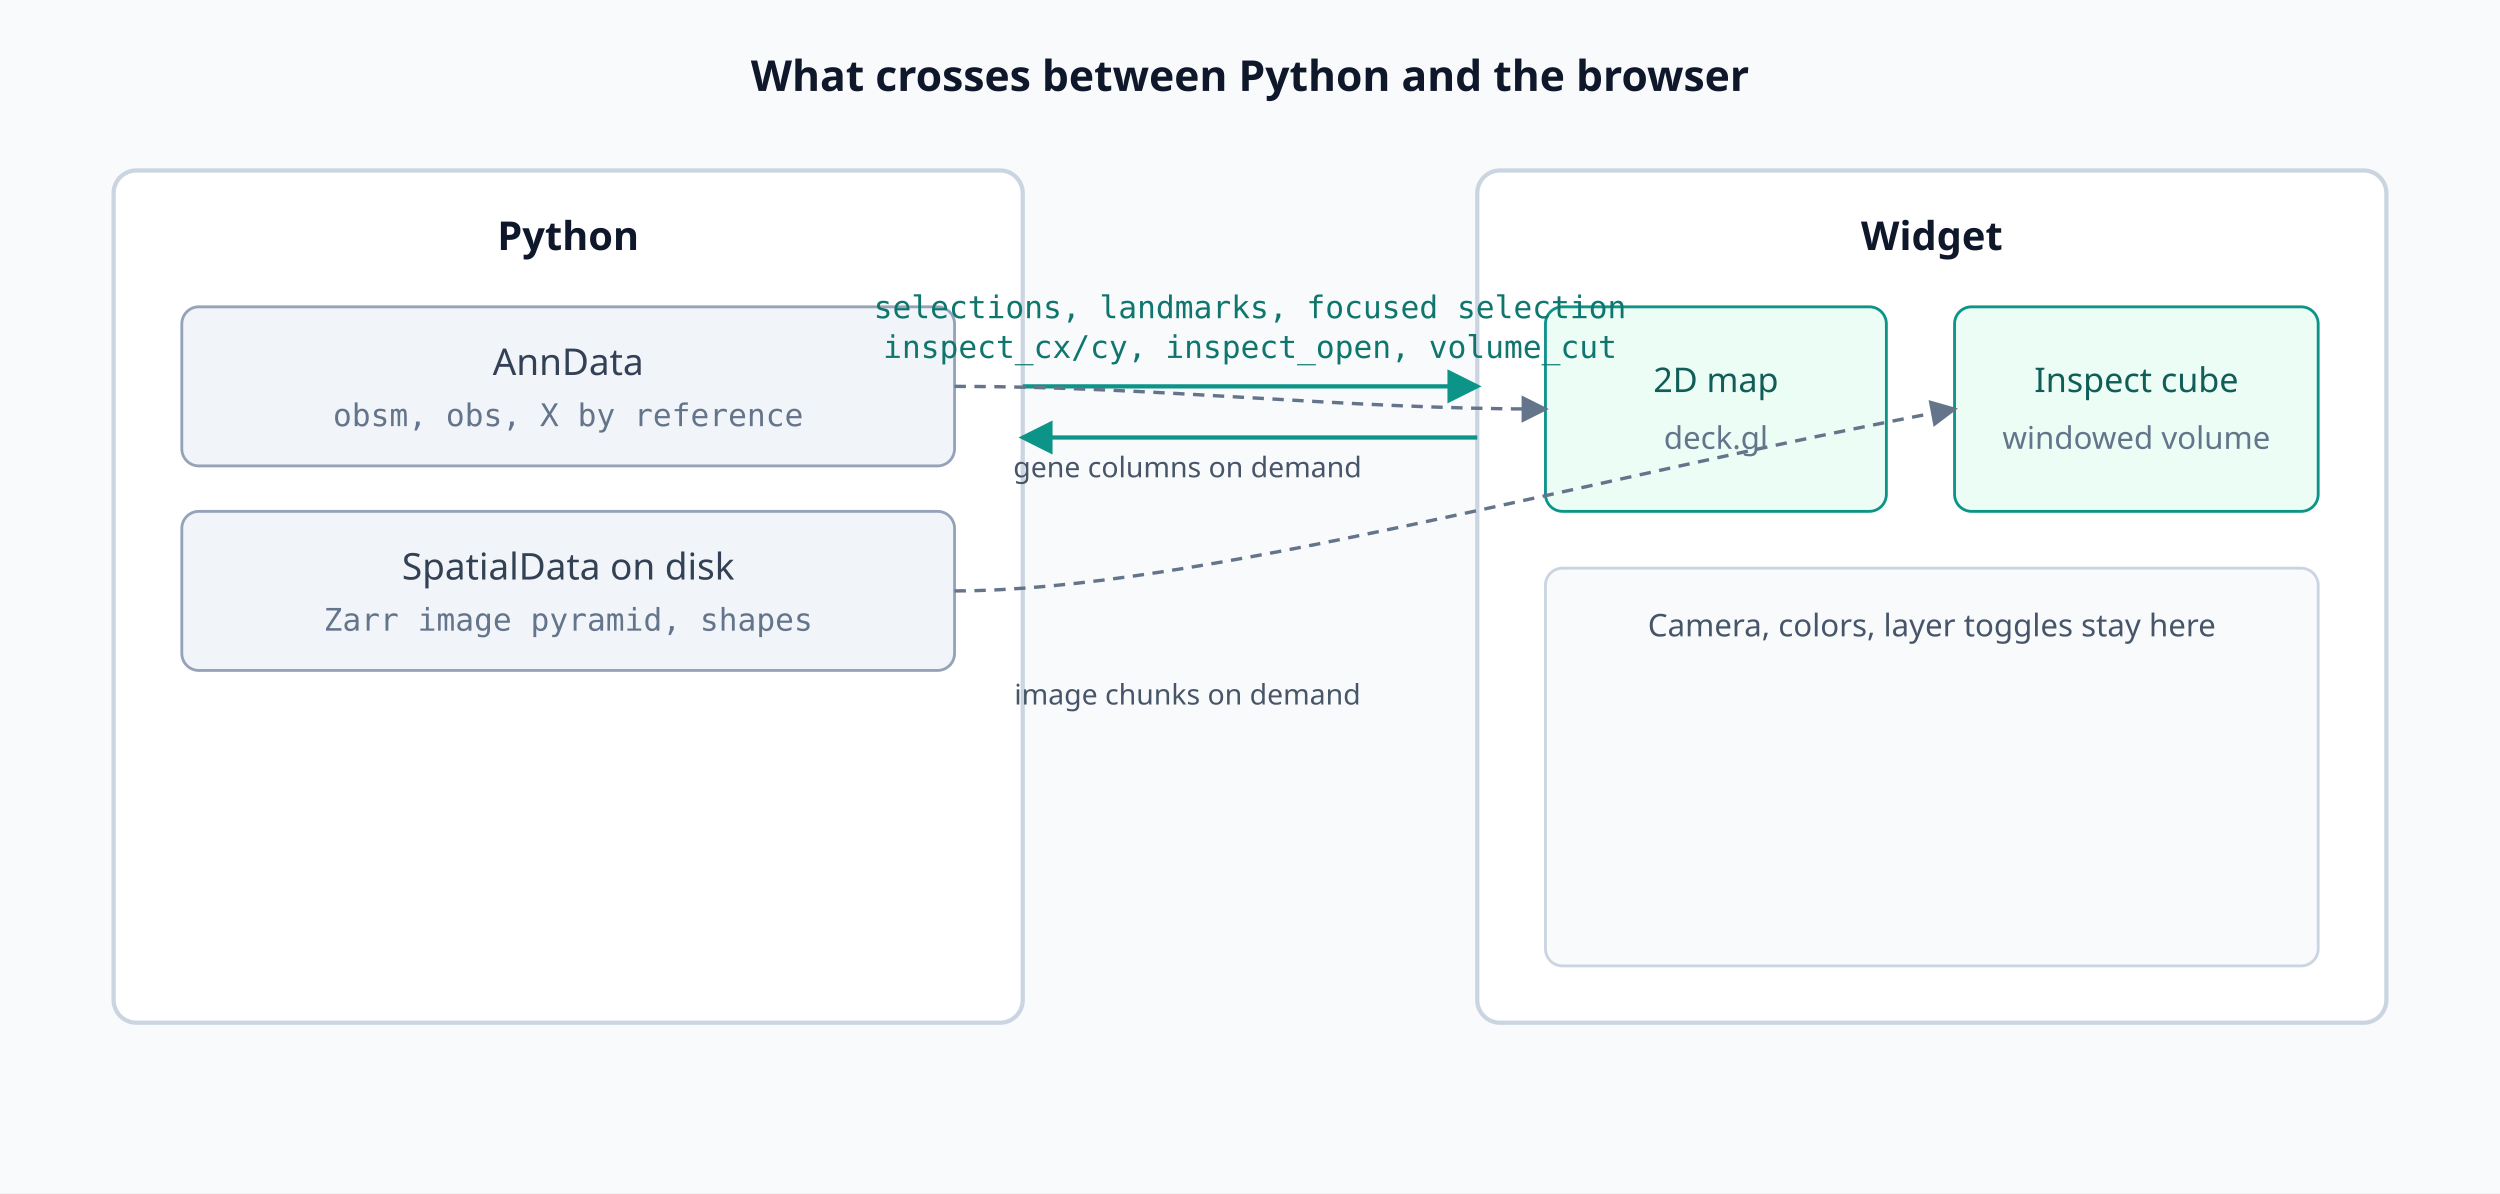
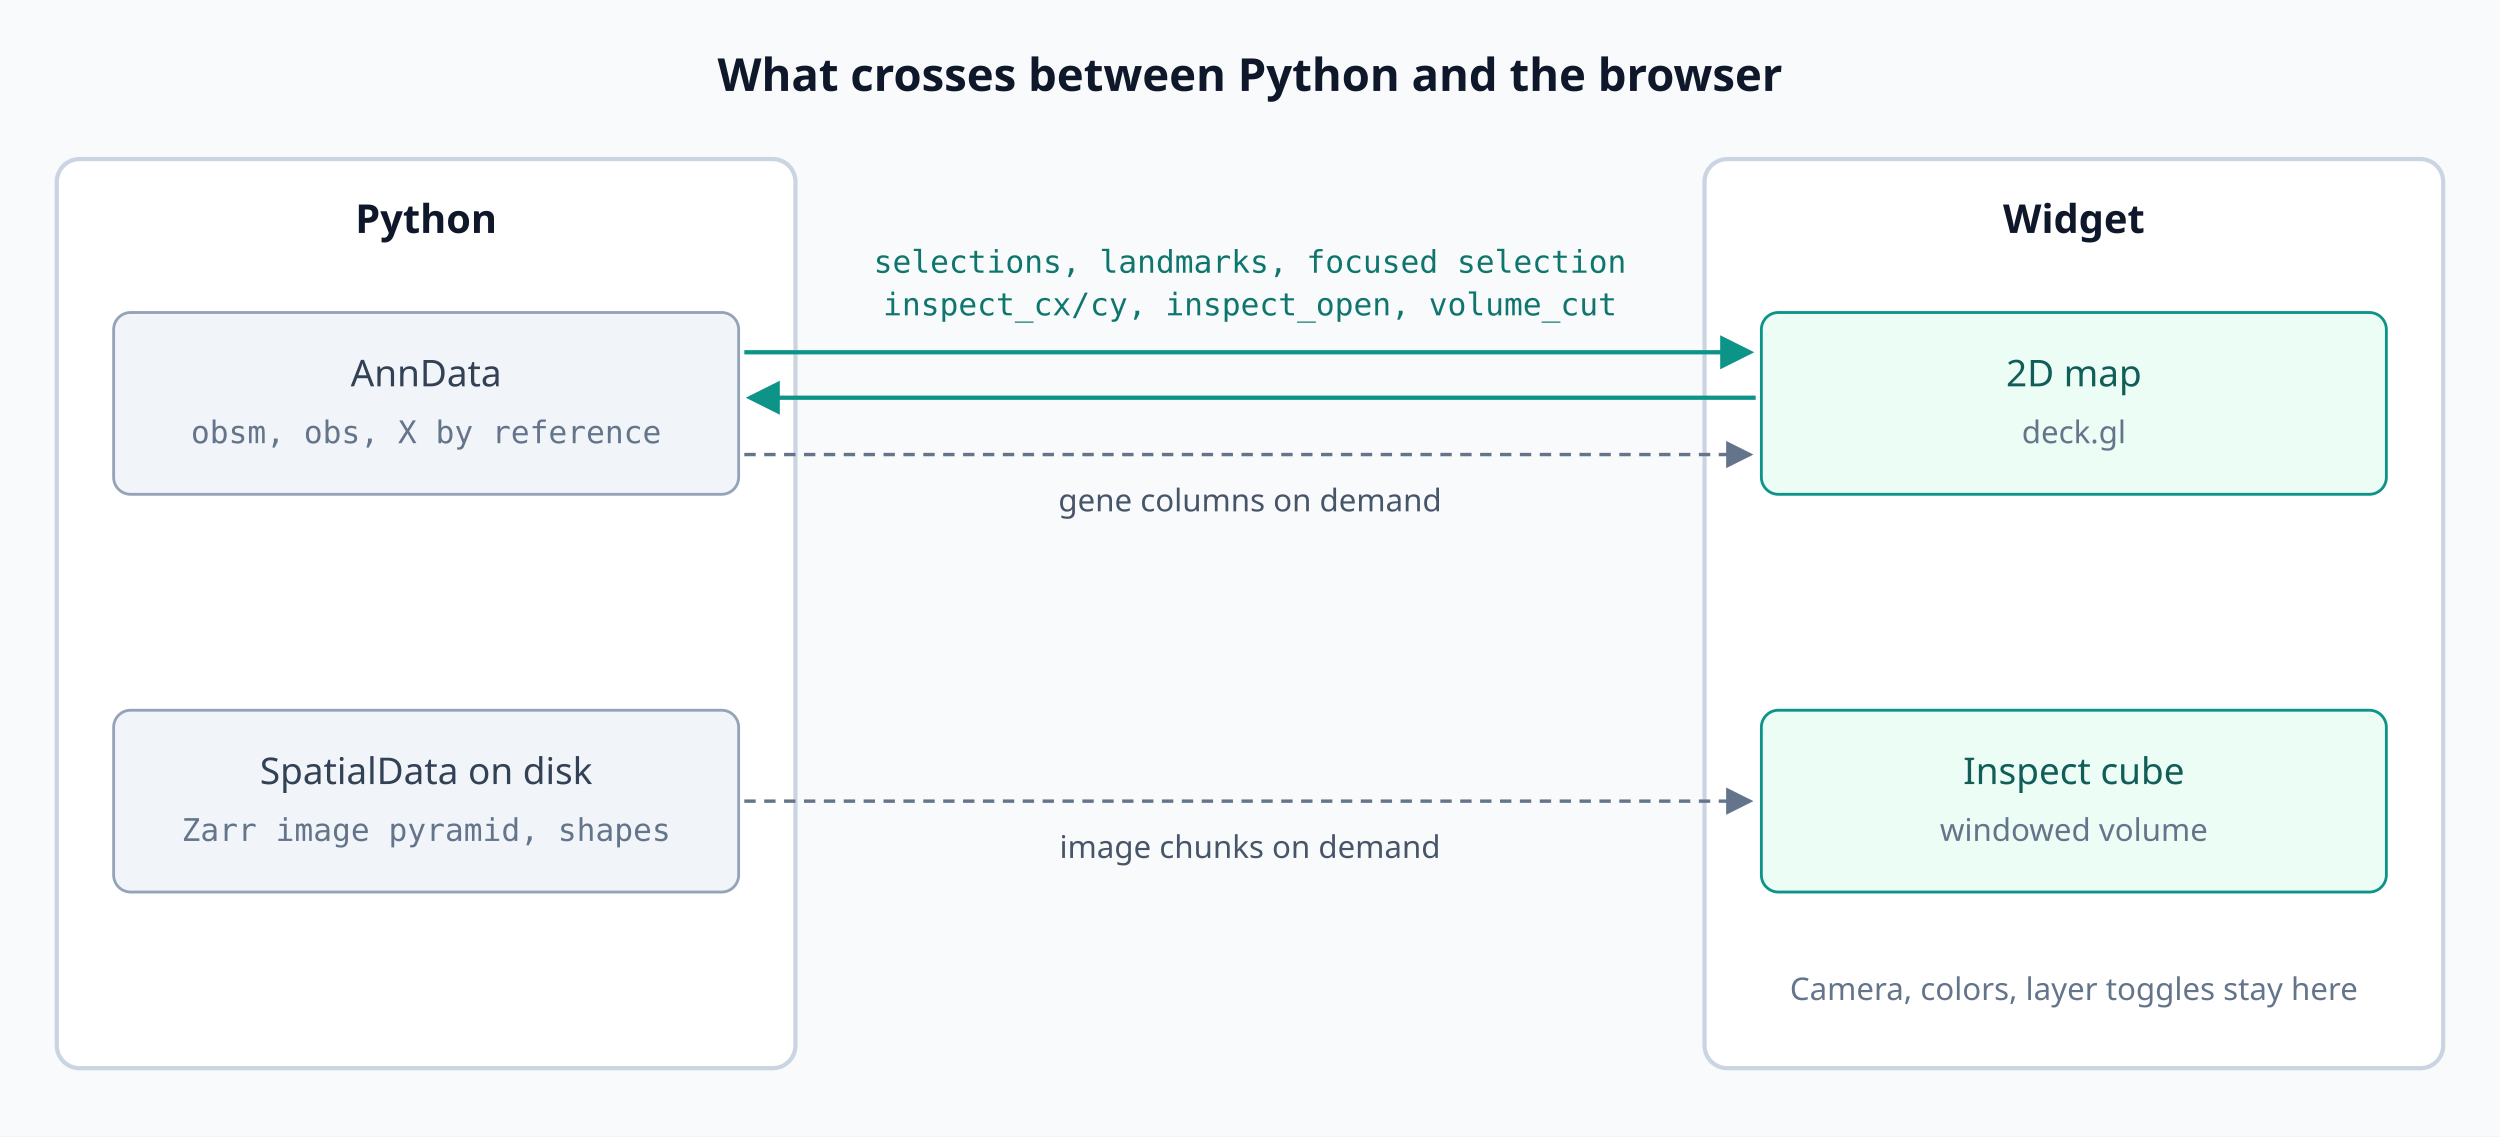
- <svg xmlns="http://www.w3.org/2000/svg" width="880" height="420" viewBox="0 0 880 420" role="img" aria-labelledby="title desc">
+ <svg xmlns="http://www.w3.org/2000/svg" width="880" height="400" viewBox="0 0 880 400" role="img" aria-labelledby="title desc">
  <defs>
-     <marker id="arrow-teal" markerWidth="8" markerHeight="8" refX="7" refY="4" orient="auto">
+     <marker id="at" markerWidth="8" markerHeight="8" refX="7" refY="4" orient="auto">
      <path d="M0,0 L8,4 L0,8 Z" fill="#0d9488" />
    </marker>
-     <marker id="arrow-gray" markerWidth="8" markerHeight="8" refX="7" refY="4" orient="auto">
+     <marker id="ag" markerWidth="8" markerHeight="8" refX="7" refY="4" orient="auto">
      <path d="M0,0 L8,4 L0,8 Z" fill="#64748b" />
    </marker>
  </defs>
-   <rect width="880" height="420" fill="#f8fafc" />
-   <text x="440" y="32" text-anchor="middle" font-family="IBM Plex Sans, sans-serif" font-size="15" font-weight="600" fill="#0f172a">What crosses between Python and the browser</text>
-   <rect x="40" y="60" width="320" height="300" rx="8" fill="#ffffff" stroke="#cbd5e1" stroke-width="1.5" />
-   <text x="200" y="88" text-anchor="middle" font-family="IBM Plex Sans, sans-serif" font-size="14" font-weight="600" fill="#0f172a">Python</text>
-   <rect x="64" y="108" width="272" height="56" rx="6" fill="#f1f5f9" stroke="#94a3b8" />
-   <text x="200" y="132" text-anchor="middle" font-family="IBM Plex Sans, sans-serif" font-size="13" fill="#334155">AnnData</text>
-   <text x="200" y="150" text-anchor="middle" font-family="JetBrains Mono, monospace" font-size="11" fill="#64748b">obsm, obs, X by reference</text>
-   <rect x="64" y="180" width="272" height="56" rx="6" fill="#f1f5f9" stroke="#94a3b8" />
-   <text x="200" y="204" text-anchor="middle" font-family="IBM Plex Sans, sans-serif" font-size="13" fill="#334155">SpatialData on disk</text>
-   <text x="200" y="222" text-anchor="middle" font-family="JetBrains Mono, monospace" font-size="11" fill="#64748b">Zarr image pyramid, shapes</text>
-   <rect x="520" y="60" width="320" height="300" rx="8" fill="#ffffff" stroke="#cbd5e1" stroke-width="1.5" />
-   <text x="680" y="88" text-anchor="middle" font-family="IBM Plex Sans, sans-serif" font-size="14" font-weight="600" fill="#0f172a">Widget</text>
-   <rect x="544" y="108" width="120" height="72" rx="6" fill="#ecfdf5" stroke="#0d9488" />
-   <text x="604" y="138" text-anchor="middle" font-family="IBM Plex Sans, sans-serif" font-size="12" fill="#115e59">2D map</text>
-   <text x="604" y="158" text-anchor="middle" font-family="IBM Plex Sans, sans-serif" font-size="11" fill="#64748b">deck.gl</text>
-   <rect x="688" y="108" width="128" height="72" rx="6" fill="#ecfdf5" stroke="#0d9488" />
-   <text x="752" y="138" text-anchor="middle" font-family="IBM Plex Sans, sans-serif" font-size="12" fill="#115e59">Inspect cube</text>
-   <text x="752" y="158" text-anchor="middle" font-family="IBM Plex Sans, sans-serif" font-size="11" fill="#64748b">windowed volume</text>
-   <rect x="544" y="200" width="272" height="140" rx="6" fill="#f8fafc" stroke="#cbd5e1" />
-   <text x="680" y="224" text-anchor="middle" font-family="IBM Plex Sans, sans-serif" font-size="11" fill="#475569">Camera, colors, layer toggles stay here</text>
-   <text x="440" y="112" text-anchor="middle" font-family="JetBrains Mono, monospace" font-size="11" fill="#0f766e">selections, landmarks, focused selection</text>
-   <text x="440" y="126" text-anchor="middle" font-family="JetBrains Mono, monospace" font-size="11" fill="#0f766e">inspect_cx/cy, inspect_open, volume_cut</text>
-   <path d="M360 136 H520" stroke="#0d9488" stroke-width="1.5" marker-end="url(#arrow-teal)" />
-   <path d="M520 154 H360" stroke="#0d9488" stroke-width="1.5" marker-end="url(#arrow-teal)" />
-   <path d="M336 136 C 408 136, 472 144, 544 144" fill="none" stroke="#64748b" stroke-width="1.2" stroke-dasharray="4 3" marker-end="url(#arrow-gray)" />
-   <text x="418" y="168" text-anchor="middle" font-family="IBM Plex Sans, sans-serif" font-size="10" fill="#475569">gene columns on demand</text>
-   <path d="M336 208 C 420 208, 560 168, 688 144" fill="none" stroke="#64748b" stroke-width="1.2" stroke-dasharray="4 3" marker-end="url(#arrow-gray)" />
-   <text x="418" y="248" text-anchor="middle" font-family="IBM Plex Sans, sans-serif" font-size="10" fill="#475569">image chunks on demand</text>
+   <rect width="880" height="400" fill="#f8fafc" />
+   <text x="440" y="32" text-anchor="middle" font-family="IBM Plex Sans, sans-serif" font-size="16" font-weight="600" fill="#0f172a">What crosses between Python and the browser</text>
+   <rect x="20" y="56" width="260" height="320" rx="8" fill="#ffffff" stroke="#cbd5e1" stroke-width="1.5" />
+   <text x="150" y="82" text-anchor="middle" font-family="IBM Plex Sans, sans-serif" font-size="14" font-weight="600" fill="#0f172a">Python</text>
+   <rect x="40" y="110" width="220" height="64" rx="6" fill="#f1f5f9" stroke="#94a3b8" />
+   <text x="150" y="136" text-anchor="middle" font-family="IBM Plex Sans, sans-serif" font-size="13" fill="#334155">AnnData</text>
+   <text x="150" y="156" text-anchor="middle" font-family="JetBrains Mono, monospace" font-size="11" fill="#64748b">obsm, obs, X by reference</text>
+   <rect x="40" y="250" width="220" height="64" rx="6" fill="#f1f5f9" stroke="#94a3b8" />
+   <text x="150" y="276" text-anchor="middle" font-family="IBM Plex Sans, sans-serif" font-size="13" fill="#334155">SpatialData on disk</text>
+   <text x="150" y="296" text-anchor="middle" font-family="JetBrains Mono, monospace" font-size="11" fill="#64748b">Zarr image pyramid, shapes</text>
+   <rect x="600" y="56" width="260" height="320" rx="8" fill="#ffffff" stroke="#cbd5e1" stroke-width="1.5" />
+   <text x="730" y="82" text-anchor="middle" font-family="IBM Plex Sans, sans-serif" font-size="14" font-weight="600" fill="#0f172a">Widget</text>
+   <rect x="620" y="110" width="220" height="64" rx="6" fill="#ecfdf5" stroke="#0d9488" />
+   <text x="730" y="136" text-anchor="middle" font-family="IBM Plex Sans, sans-serif" font-size="13" fill="#115e59">2D map</text>
+   <text x="730" y="156" text-anchor="middle" font-family="IBM Plex Sans, sans-serif" font-size="11" fill="#64748b">deck.gl</text>
+   <rect x="620" y="250" width="220" height="64" rx="6" fill="#ecfdf5" stroke="#0d9488" />
+   <text x="730" y="276" text-anchor="middle" font-family="IBM Plex Sans, sans-serif" font-size="13" fill="#115e59">Inspect cube</text>
+   <text x="730" y="296" text-anchor="middle" font-family="IBM Plex Sans, sans-serif" font-size="11" fill="#64748b">windowed volume</text>
+   <text x="730" y="352" text-anchor="middle" font-family="IBM Plex Sans, sans-serif" font-size="11" fill="#64748b">Camera, colors, layer toggles stay here</text>
+   <text x="440" y="96" text-anchor="middle" font-family="JetBrains Mono, monospace" font-size="11" fill="#0f766e">selections, landmarks, focused selection</text>
+   <text x="440" y="111" text-anchor="middle" font-family="JetBrains Mono, monospace" font-size="11" fill="#0f766e">inspect_cx/cy, inspect_open, volume_cut</text>
+   <path d="M262 124 H616" stroke="#0d9488" stroke-width="1.5" marker-end="url(#at)" />
+   <path d="M618 140 H264" stroke="#0d9488" stroke-width="1.5" marker-end="url(#at)" />
+   <path d="M262 160 H616" fill="none" stroke="#64748b" stroke-width="1.2" stroke-dasharray="4 3" marker-end="url(#ag)" />
+   <text x="440" y="180" text-anchor="middle" font-family="IBM Plex Sans, sans-serif" font-size="11" fill="#475569">gene columns on demand</text>
+   <path d="M262 282 H616" fill="none" stroke="#64748b" stroke-width="1.2" stroke-dasharray="4 3" marker-end="url(#ag)" />
+   <text x="440" y="302" text-anchor="middle" font-family="IBM Plex Sans, sans-serif" font-size="11" fill="#475569">image chunks on demand</text>
</svg>
